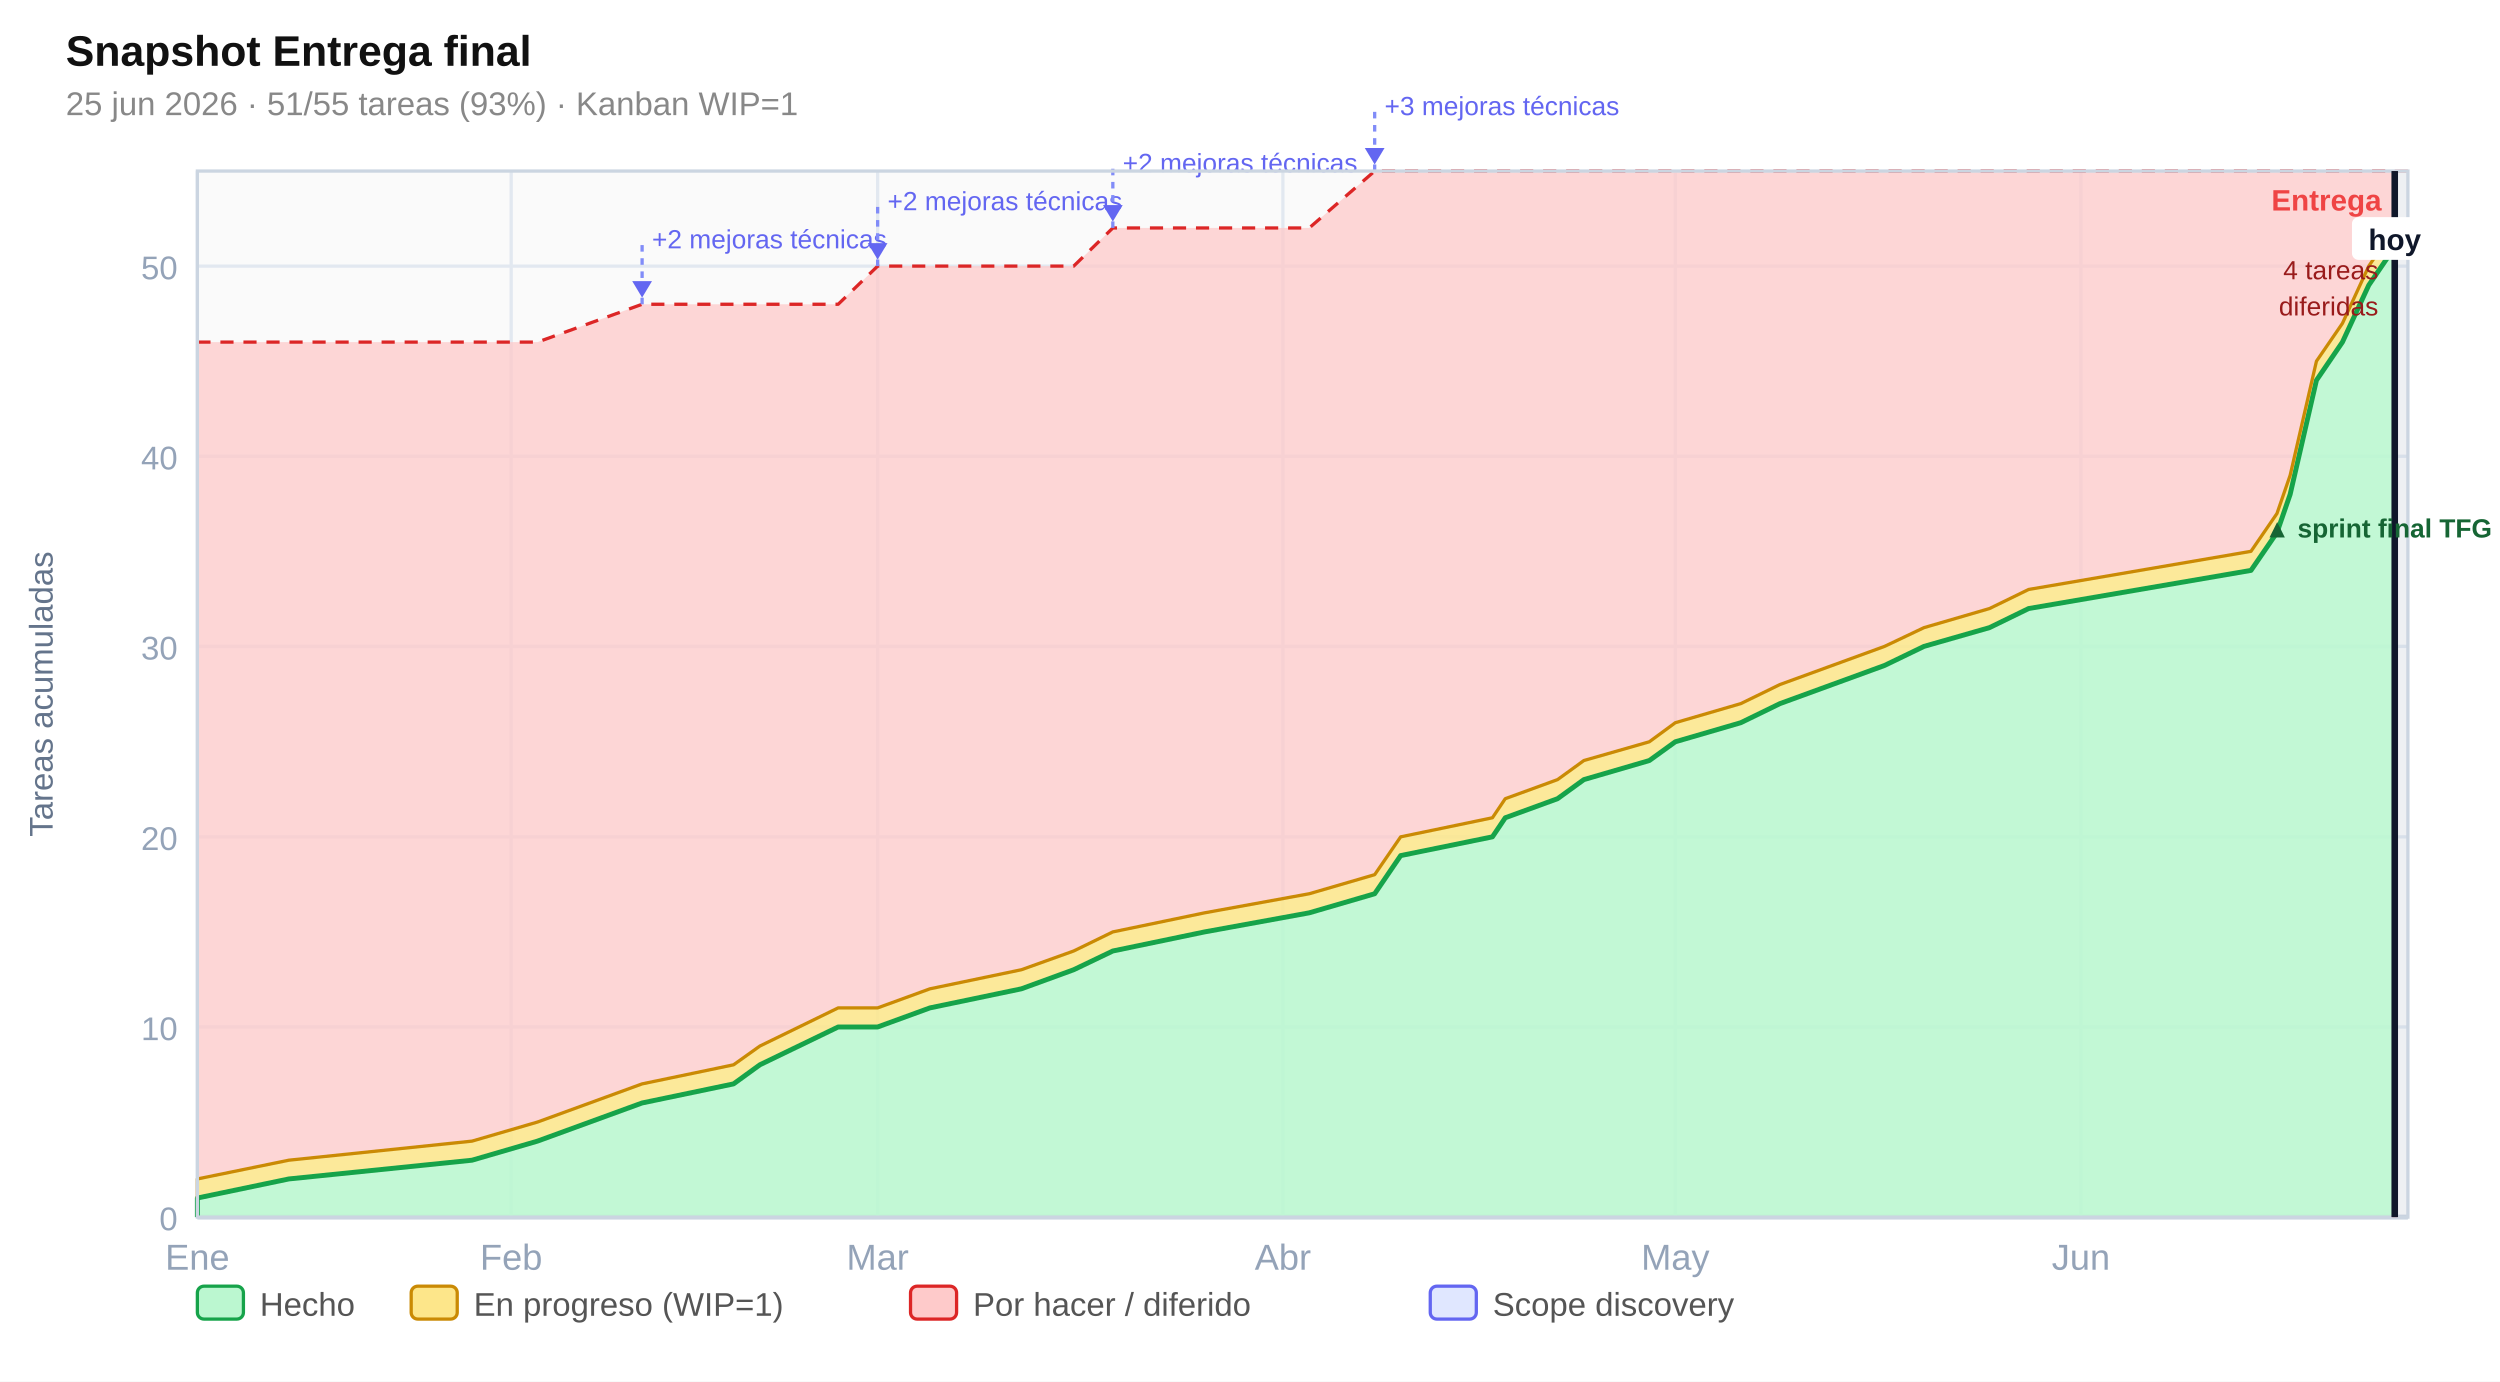
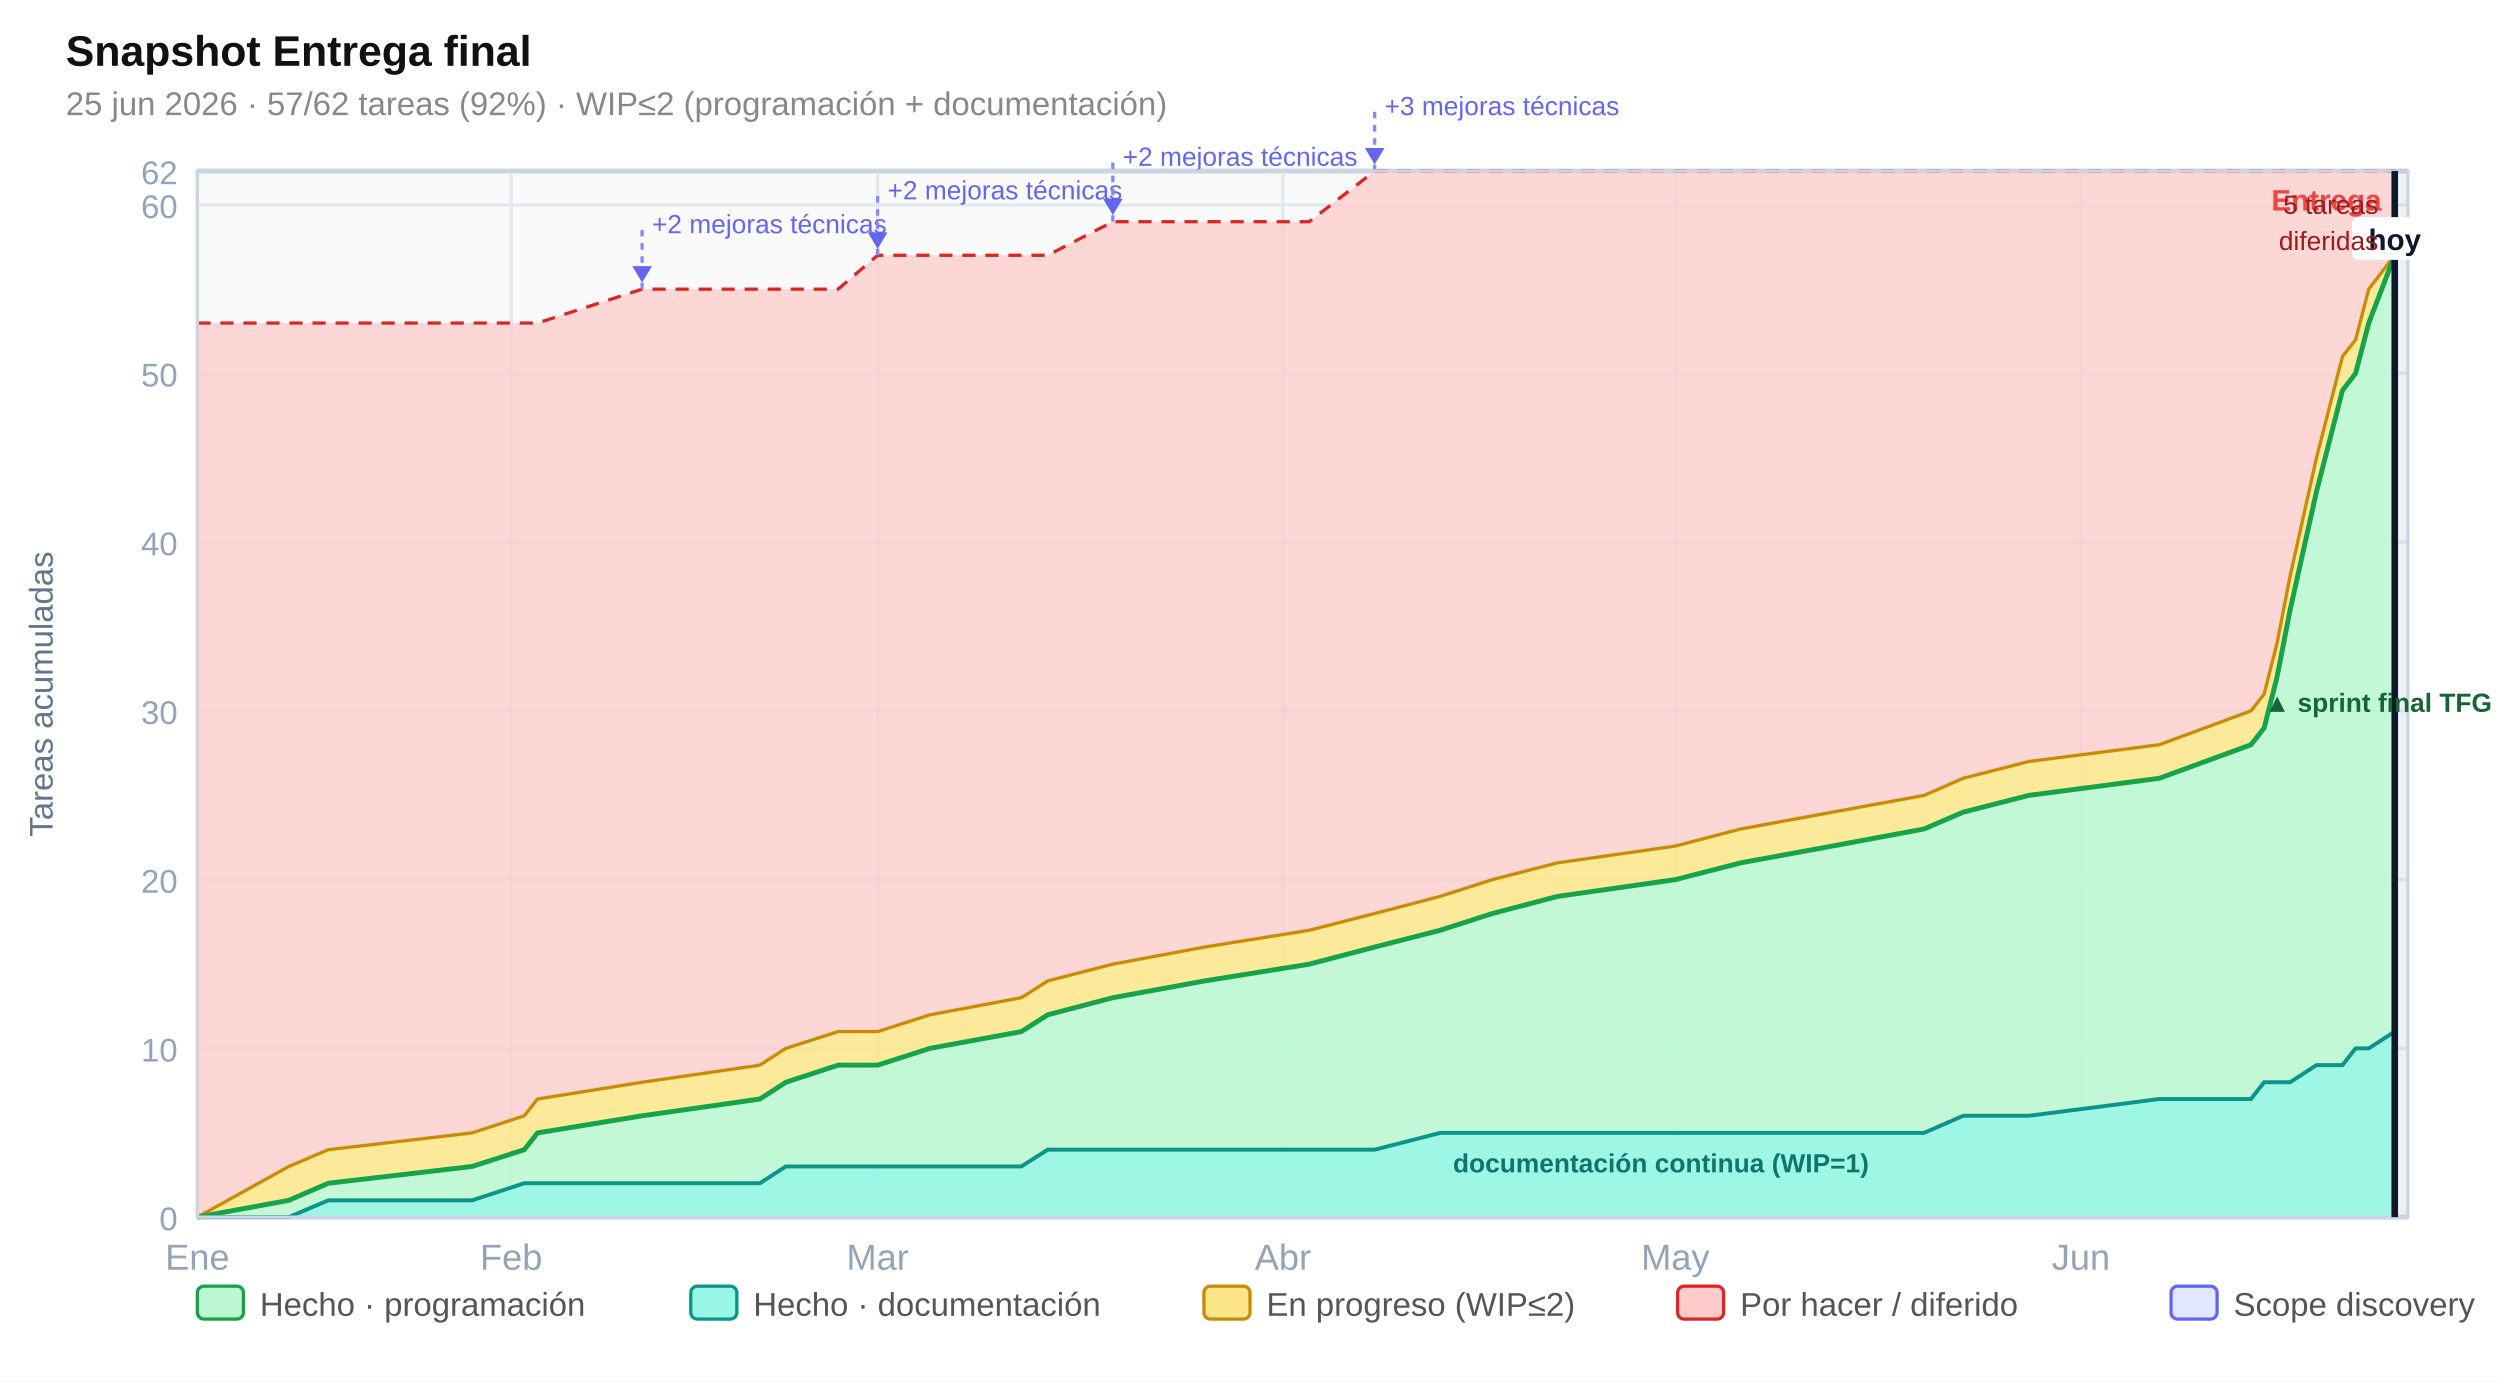
<svg xmlns="http://www.w3.org/2000/svg" viewBox="0 0 760 420" width="760" height="420">
  <defs>
    <style>text{font-family:-apple-system,BlinkMacSystemFont,"Segoe UI",Arial,sans-serif;}</style>
  </defs>
  <rect width="760" height="420" fill="#ffffff" />
  <rect x="60" y="52" width="672" height="318" fill="#FAFAFA" />
  <text x="20" y="20" font-size="13" font-weight="700" fill="#111111">Snapshot Entrega final</text>
-   <text x="20" y="35" font-size="10" fill="#888888">25 jun 2026  ·  51/55 tareas (93%)  ·  Kanban WIP=1</text>
+   <text x="20" y="35" font-size="10" fill="#888888">25 jun 2026  ·  57/62 tareas (92%)  ·  WIP≤2 (programación + documentación)</text>
  <line x1="60" y1="370.0" x2="732" y2="370.0" stroke="#CBD5E1" stroke-width="1.5" />
  <text x="54" y="374.0" font-size="10" text-anchor="end" fill="#94A3B8">0</text>
-   <line x1="60" y1="312.2" x2="732" y2="312.2" stroke="#E2E8F0" stroke-width="1" />
-   <text x="54" y="316.2" font-size="10" text-anchor="end" fill="#94A3B8">10</text>
-   <line x1="60" y1="254.4" x2="732" y2="254.4" stroke="#E2E8F0" stroke-width="1" />
-   <text x="54" y="258.4" font-size="10" text-anchor="end" fill="#94A3B8">20</text>
-   <line x1="60" y1="196.5" x2="732" y2="196.5" stroke="#E2E8F0" stroke-width="1" />
-   <text x="54" y="200.5" font-size="10" text-anchor="end" fill="#94A3B8">30</text>
-   <line x1="60" y1="138.7" x2="732" y2="138.7" stroke="#E2E8F0" stroke-width="1" />
-   <text x="54" y="142.7" font-size="10" text-anchor="end" fill="#94A3B8">40</text>
-   <line x1="60" y1="80.9" x2="732" y2="80.9" stroke="#E2E8F0" stroke-width="1" />
-   <text x="54" y="84.9" font-size="10" text-anchor="end" fill="#94A3B8">50</text>
+   <line x1="60" y1="318.7" x2="732" y2="318.7" stroke="#E2E8F0" stroke-width="1" />
+   <text x="54" y="322.7" font-size="10" text-anchor="end" fill="#94A3B8">10</text>
+   <line x1="60" y1="267.4" x2="732" y2="267.4" stroke="#E2E8F0" stroke-width="1" />
+   <text x="54" y="271.4" font-size="10" text-anchor="end" fill="#94A3B8">20</text>
+   <line x1="60" y1="216.1" x2="732" y2="216.1" stroke="#E2E8F0" stroke-width="1" />
+   <text x="54" y="220.1" font-size="10" text-anchor="end" fill="#94A3B8">30</text>
+   <line x1="60" y1="164.8" x2="732" y2="164.8" stroke="#E2E8F0" stroke-width="1" />
+   <text x="54" y="168.8" font-size="10" text-anchor="end" fill="#94A3B8">40</text>
+   <line x1="60" y1="113.5" x2="732" y2="113.5" stroke="#E2E8F0" stroke-width="1" />
+   <text x="54" y="117.5" font-size="10" text-anchor="end" fill="#94A3B8">50</text>
+   <line x1="60" y1="62.3" x2="732" y2="62.3" stroke="#E2E8F0" stroke-width="1" />
+   <text x="54" y="66.3" font-size="10" text-anchor="end" fill="#94A3B8">60</text>
+   <line x1="60" y1="52.0" x2="732" y2="52.0" stroke="#CBD5E1" stroke-width="1.5" />
+   <text x="54" y="56.0" font-size="10" text-anchor="end" fill="#94A3B8">62</text>
  <text x="16.0" y="211.0" font-size="10" fill="#64748B" text-anchor="middle" transform="rotate(-90,16.0,211.0)">Tareas acumuladas</text>
  <line x1="60.0" y1="52" x2="60.0" y2="370" stroke="#E2E8F0" stroke-width="1" />
  <text x="60.0" y="386" font-size="11" text-anchor="middle" fill="#94A3B8">Ene</text>
  <line x1="155.4" y1="52" x2="155.4" y2="370" stroke="#E2E8F0" stroke-width="1" />
  <text x="155.4" y="386" font-size="11" text-anchor="middle" fill="#94A3B8">Feb</text>
  <line x1="266.8" y1="52" x2="266.8" y2="370" stroke="#E2E8F0" stroke-width="1" />
  <text x="266.8" y="386" font-size="11" text-anchor="middle" fill="#94A3B8">Mar</text>
  <line x1="390.0" y1="52" x2="390.0" y2="370" stroke="#E2E8F0" stroke-width="1" />
  <text x="390.0" y="386" font-size="11" text-anchor="middle" fill="#94A3B8">Abr</text>
  <line x1="509.3" y1="52" x2="509.3" y2="370" stroke="#E2E8F0" stroke-width="1" />
  <text x="509.3" y="386" font-size="11" text-anchor="middle" fill="#94A3B8">May</text>
  <line x1="632.6" y1="52" x2="632.6" y2="370" stroke="#E2E8F0" stroke-width="1" />
  <text x="632.6" y="386" font-size="11" text-anchor="middle" fill="#94A3B8">Jun</text>
  <rect x="728.0" y="52" width="4.0" height="318" fill="#94A3B8" opacity="0.12" />
  <line x1="728.0" y1="52.0" x2="732.0" y2="52.0" stroke="#DC2626" stroke-width="1" stroke-dasharray="4,3" opacity="0.4" />
-   <polygon points="60.0,104.0 60.0,104.0 87.8,104.0 143.5,104.0 163.4,104.0 195.2,92.5 223.0,92.5 231.0,92.5 254.8,92.5 266.8,80.9 282.7,80.9 310.5,80.9 326.4,80.9 338.3,69.3 366.2,69.3 398.0,69.3 417.9,52.0 425.8,52.0 453.7,52.0 457.6,52.0 473.5,52.0 481.5,52.0 501.4,52.0 509.3,52.0 529.2,52.0 541.1,52.0 557.0,52.0 572.9,52.0 584.9,52.0 604.8,52.0 616.7,52.0 684.3,52.0 692.2,52.0 696.2,52.0 704.2,52.0 712.1,52.0 720.1,52.0 728.0,52.0 728.0,69.3 720.1,80.9 712.1,98.3 704.2,109.8 696.2,144.5 692.2,156.1 684.3,167.6 616.7,179.2 604.8,185.0 584.9,190.8 572.9,196.5 557.0,202.3 541.1,208.1 529.2,213.9 509.3,219.7 501.4,225.5 481.5,231.2 473.5,237.0 457.6,242.8 453.7,248.6 425.8,254.4 417.9,265.9 398.0,271.7 366.2,277.5 338.3,283.3 326.4,289.1 310.5,294.8 282.7,300.6 266.8,306.4 254.8,306.4 231.0,318.0 223.0,323.7 195.2,329.5 163.4,341.1 143.5,346.9 87.8,352.7 60.0,358.4 60.0,364.2" fill="#FECACA" opacity="0.75" />
-   <polygon points="60.0,364.2 60.0,358.4 87.8,352.7 143.5,346.9 163.4,341.1 195.2,329.5 223.0,323.7 231.0,318.0 254.8,306.4 266.8,306.4 282.7,300.6 310.5,294.8 326.4,289.1 338.3,283.3 366.2,277.5 398.0,271.7 417.9,265.9 425.8,254.4 453.7,248.6 457.6,242.8 473.5,237.0 481.5,231.2 501.4,225.5 509.3,219.7 529.2,213.9 541.1,208.1 557.0,202.3 572.9,196.5 584.9,190.8 604.8,185.0 616.7,179.2 684.3,167.6 692.2,156.1 696.2,144.5 704.2,109.8 712.1,98.3 720.1,80.9 728.0,69.3 728.0,75.1 720.1,86.7 712.1,104.0 704.2,115.6 696.2,150.3 692.2,161.9 684.3,173.4 616.7,185.0 604.8,190.8 584.9,196.5 572.9,202.3 557.0,208.1 541.1,213.9 529.2,219.7 509.3,225.5 501.4,231.2 481.5,237.0 473.5,242.8 457.6,248.6 453.7,254.4 425.8,260.1 417.9,271.7 398.0,277.5 366.2,283.3 338.3,289.1 326.4,294.8 310.5,300.6 282.7,306.4 266.8,312.2 254.8,312.2 231.0,323.7 223.0,329.5 195.2,335.3 163.4,346.9 143.5,352.7 87.8,358.4 60.0,364.2 60.0,370.0" fill="#FDE68A" opacity="0.85" />
-   <polygon points="60.0,370.0 60.0,364.2 87.8,358.4 143.5,352.7 163.4,346.9 195.2,335.3 223.0,329.5 231.0,323.7 254.8,312.2 266.8,312.2 282.7,306.4 310.5,300.6 326.4,294.8 338.3,289.1 366.2,283.3 398.0,277.5 417.9,271.7 425.8,260.1 453.7,254.4 457.6,248.6 473.5,242.8 481.5,237.0 501.4,231.2 509.3,225.5 529.2,219.7 541.1,213.9 557.0,208.1 572.9,202.3 584.9,196.5 604.8,190.8 616.7,185.0 684.3,173.4 692.2,161.9 696.2,150.3 704.2,115.6 712.1,104.0 720.1,86.7 728.0,75.1 728.0,370.0 720.1,370.0 712.1,370.0 704.2,370.0 696.2,370.0 692.2,370.0 684.3,370.0 616.7,370.0 604.8,370.0 584.9,370.0 572.9,370.0 557.0,370.0 541.1,370.0 529.2,370.0 509.3,370.0 501.4,370.0 481.5,370.0 473.5,370.0 457.6,370.0 453.7,370.0 425.8,370.0 417.9,370.0 398.0,370.0 366.2,370.0 338.3,370.0 326.4,370.0 310.5,370.0 282.7,370.0 266.8,370.0 254.8,370.0 231.0,370.0 223.0,370.0 195.2,370.0 163.4,370.0 143.5,370.0 87.8,370.0 60.0,370.0 60.0,370.0" fill="#BBF7D0" opacity="0.90" />
-   <polyline points="60.0,370.0 60.0,364.2 87.8,358.4 143.5,352.7 163.4,346.9 195.2,335.3 223.0,329.5 231.0,323.7 254.8,312.2 266.8,312.2 282.7,306.4 310.5,300.6 326.4,294.8 338.3,289.1 366.2,283.3 398.0,277.5 417.9,271.7 425.8,260.1 453.7,254.4 457.6,248.6 473.5,242.8 481.5,237.0 501.4,231.2 509.3,225.5 529.2,219.7 541.1,213.9 557.0,208.1 572.9,202.3 584.9,196.5 604.8,190.8 616.7,185.0 684.3,173.4 692.2,161.9 696.2,150.3 704.2,115.6 712.1,104.0 720.1,86.7 728.0,75.1" fill="none" stroke="#16A34A" stroke-width="1.5" stroke-linejoin="round" />
-   <polyline points="60.0,364.2 60.0,358.4 87.8,352.7 143.5,346.9 163.4,341.1 195.2,329.5 223.0,323.7 231.0,318.0 254.8,306.4 266.8,306.4 282.7,300.6 310.5,294.8 326.4,289.1 338.3,283.3 366.2,277.5 398.0,271.7 417.9,265.9 425.8,254.4 453.7,248.6 457.6,242.8 473.5,237.0 481.5,231.2 501.4,225.5 509.3,219.7 529.2,213.9 541.1,208.1 557.0,202.3 572.9,196.5 584.9,190.8 604.8,185.0 616.7,179.2 684.3,167.6 692.2,156.1 696.2,144.5 704.2,109.8 712.1,98.3 720.1,80.9 728.0,69.3" fill="none" stroke="#CA8A04" stroke-width="1" stroke-linejoin="round" />
-   <polyline points="60.0,104.0 60.0,104.0 87.8,104.0 143.5,104.0 163.4,104.0 195.2,92.5 223.0,92.5 231.0,92.5 254.8,92.5 266.8,80.9 282.7,80.9 310.5,80.9 326.4,80.9 338.3,69.3 366.2,69.3 398.0,69.3 417.9,52.0 425.8,52.0 453.7,52.0 457.6,52.0 473.5,52.0 481.5,52.0 501.4,52.0 509.3,52.0 529.2,52.0 541.1,52.0 557.0,52.0 572.9,52.0 584.9,52.0 604.8,52.0 616.7,52.0 684.3,52.0 692.2,52.0 696.2,52.0 704.2,52.0 712.1,52.0 720.1,52.0 728.0,52.0" fill="none" stroke="#DC2626" stroke-width="1" stroke-linejoin="round" stroke-dasharray="4,3" />
-   <line x1="195.2" y1="92.5" x2="195.2" y2="74.5" stroke="#818CF8" stroke-width="1" stroke-dasharray="2,2" />
-   <text x="198.2" y="75.5" font-size="8" fill="#6366F1">+2 mejoras técnicas</text>
-   <polygon points="195.2,90.473 192.2,85.473 198.2,85.473" fill="#6366F1" />
-   <line x1="266.8" y1="80.9" x2="266.8" y2="62.9" stroke="#818CF8" stroke-width="1" stroke-dasharray="2,2" />
-   <text x="269.8" y="63.9" font-size="8" fill="#6366F1">+2 mejoras técnicas</text>
-   <polygon points="266.8,78.909 263.8,73.909 269.8,73.909" fill="#6366F1" />
-   <line x1="338.3" y1="69.3" x2="338.3" y2="51.3" stroke="#818CF8" stroke-width="1" stroke-dasharray="2,2" />
-   <text x="341.3" y="52.3" font-size="8" fill="#6366F1">+2 mejoras técnicas</text>
-   <polygon points="338.3,67.345 335.3,62.345 341.3,62.345" fill="#6366F1" />
+   <polygon points="60.0,98.2 87.8,98.2 99.8,98.2 143.5,98.2 159.4,98.2 163.4,98.2 195.2,87.9 231.0,87.9 238.9,87.9 254.8,87.9 266.8,77.6 282.7,77.6 310.5,77.6 318.5,77.6 338.3,67.4 366.2,67.4 398.0,67.4 417.9,52.0 437.8,52.0 453.7,52.0 473.5,52.0 509.3,52.0 529.2,52.0 557.0,52.0 584.9,52.0 596.8,52.0 616.7,52.0 656.4,52.0 684.3,52.0 688.3,52.0 692.2,52.0 696.2,52.0 704.2,52.0 712.1,52.0 716.1,52.0 720.1,52.0 728.0,52.0 728.0,77.6 720.1,87.9 716.1,103.3 712.1,108.4 704.2,139.2 696.2,175.1 692.2,195.6 688.3,211.0 684.3,216.1 656.4,226.4 616.7,231.5 596.8,236.6 584.9,241.8 557.0,246.9 529.2,252.0 509.3,257.2 473.5,262.3 453.7,267.4 437.8,272.5 417.9,277.7 398.0,282.8 366.2,287.9 338.3,293.1 318.5,298.2 310.5,303.3 282.7,308.5 266.8,313.6 254.8,313.6 238.9,318.7 231.0,323.8 195.2,329.0 163.4,334.1 159.4,339.2 143.5,344.4 99.8,349.5 87.8,354.6 60.0,370.0" fill="#FECACA" opacity="0.75" />
+   <polygon points="60.0,370.0 87.8,354.6 99.8,349.5 143.5,344.4 159.4,339.2 163.4,334.1 195.2,329.0 231.0,323.8 238.9,318.7 254.8,313.6 266.8,313.6 282.7,308.5 310.5,303.3 318.5,298.2 338.3,293.1 366.2,287.9 398.0,282.8 417.9,277.7 437.8,272.5 453.7,267.4 473.5,262.3 509.3,257.2 529.2,252.0 557.0,246.9 584.9,241.8 596.8,236.6 616.7,231.5 656.4,226.4 684.3,216.1 688.3,211.0 692.2,195.6 696.2,175.1 704.2,139.2 712.1,108.4 716.1,103.3 720.1,87.9 728.0,77.6 728.0,77.6 720.1,98.2 716.1,113.5 712.1,118.7 704.2,149.5 696.2,185.4 692.2,205.9 688.3,221.3 684.3,226.4 656.4,236.6 616.7,241.8 596.8,246.9 584.9,252.0 557.0,257.2 529.2,262.3 509.3,267.4 473.5,272.5 453.7,277.7 437.8,282.8 417.9,287.9 398.0,293.1 366.2,298.2 338.3,303.3 318.5,308.5 310.5,313.6 282.7,318.7 266.8,323.8 254.8,323.8 238.9,329.0 231.0,334.1 195.2,339.2 163.4,344.4 159.4,349.5 143.5,354.6 99.8,359.7 87.8,364.9 60.0,370.0" fill="#FDE68A" opacity="0.85" />
+   <polygon points="60.0,370.0 87.8,364.9 99.8,359.7 143.5,354.6 159.4,349.5 163.4,344.4 195.2,339.2 231.0,334.1 238.9,329.0 254.8,323.8 266.8,323.8 282.7,318.7 310.5,313.6 318.5,308.5 338.3,303.3 366.2,298.2 398.0,293.1 417.9,287.9 437.8,282.8 453.7,277.7 473.5,272.5 509.3,267.4 529.2,262.3 557.0,257.2 584.9,252.0 596.8,246.9 616.7,241.8 656.4,236.6 684.3,226.4 688.3,221.3 692.2,205.9 696.2,185.4 704.2,149.5 712.1,118.7 716.1,113.5 720.1,98.2 728.0,77.6 728.0,313.6 720.1,318.7 716.1,318.7 712.1,323.8 704.2,323.8 696.2,329.0 692.2,329.0 688.3,329.0 684.3,334.1 656.4,334.1 616.7,339.2 596.8,339.2 584.9,344.4 557.0,344.4 529.2,344.4 509.3,344.4 473.5,344.4 453.7,344.4 437.8,344.4 417.9,349.5 398.0,349.5 366.2,349.5 338.3,349.5 318.5,349.5 310.5,354.6 282.7,354.6 266.8,354.6 254.8,354.6 238.9,354.6 231.0,359.7 195.2,359.7 163.4,359.7 159.4,359.7 143.5,364.9 99.8,364.9 87.8,370.0 60.0,370.0" fill="#BBF7D0" opacity="0.90" />
+   <polygon points="60.0,370.0 87.8,370.0 99.8,364.9 143.5,364.9 159.4,359.7 163.4,359.7 195.2,359.7 231.0,359.7 238.9,354.6 254.8,354.6 266.8,354.6 282.7,354.6 310.5,354.6 318.5,349.5 338.3,349.5 366.2,349.5 398.0,349.5 417.9,349.5 437.8,344.4 453.7,344.4 473.5,344.4 509.3,344.4 529.2,344.4 557.0,344.4 584.9,344.4 596.8,339.2 616.7,339.2 656.4,334.1 684.3,334.1 688.3,329.0 692.2,329.0 696.2,329.0 704.2,323.8 712.1,323.8 716.1,318.7 720.1,318.7 728.0,313.6 728.0,370.0 720.1,370.0 716.1,370.0 712.1,370.0 704.2,370.0 696.2,370.0 692.2,370.0 688.3,370.0 684.3,370.0 656.4,370.0 616.7,370.0 596.8,370.0 584.9,370.0 557.0,370.0 529.2,370.0 509.3,370.0 473.5,370.0 453.7,370.0 437.8,370.0 417.9,370.0 398.0,370.0 366.2,370.0 338.3,370.0 318.5,370.0 310.5,370.0 282.7,370.0 266.8,370.0 254.8,370.0 238.9,370.0 231.0,370.0 195.2,370.0 163.4,370.0 159.4,370.0 143.5,370.0 99.8,370.0 87.8,370.0 60.0,370.0" fill="#99F6E4" opacity="0.95" />
+   <polyline points="60.0,98.2 87.8,98.2 99.8,98.2 143.5,98.2 159.4,98.2 163.4,98.2 195.2,87.9 231.0,87.9 238.9,87.9 254.8,87.9 266.8,77.6 282.7,77.6 310.5,77.6 318.5,77.6 338.3,67.4 366.2,67.4 398.0,67.4 417.9,52.0 437.8,52.0 453.7,52.0 473.5,52.0 509.3,52.0 529.2,52.0 557.0,52.0 584.9,52.0 596.8,52.0 616.7,52.0 656.4,52.0 684.3,52.0 688.3,52.0 692.2,52.0 696.2,52.0 704.2,52.0 712.1,52.0 716.1,52.0 720.1,52.0 728.0,52.0" fill="none" stroke="#DC2626" stroke-width="1" stroke-linejoin="round" stroke-dasharray="4,3" />
+   <polyline points="60.0,370.0 87.8,354.6 99.8,349.5 143.5,344.4 159.4,339.2 163.4,334.1 195.2,329.0 231.0,323.8 238.9,318.7 254.8,313.6 266.8,313.6 282.7,308.5 310.5,303.3 318.5,298.2 338.3,293.1 366.2,287.9 398.0,282.8 417.9,277.7 437.8,272.5 453.7,267.4 473.5,262.3 509.3,257.2 529.2,252.0 557.0,246.9 584.9,241.8 596.8,236.6 616.7,231.5 656.4,226.4 684.3,216.1 688.3,211.0 692.2,195.6 696.2,175.1 704.2,139.2 712.1,108.4 716.1,103.3 720.1,87.9 728.0,77.6" fill="none" stroke="#CA8A04" stroke-width="1" stroke-linejoin="round" />
+   <polyline points="60.0,370.0 87.8,364.9 99.8,359.7 143.5,354.6 159.4,349.5 163.4,344.4 195.2,339.2 231.0,334.1 238.9,329.0 254.8,323.8 266.8,323.8 282.7,318.7 310.5,313.6 318.5,308.5 338.3,303.3 366.2,298.2 398.0,293.1 417.9,287.9 437.8,282.8 453.7,277.7 473.5,272.5 509.3,267.4 529.2,262.3 557.0,257.2 584.9,252.0 596.8,246.9 616.7,241.8 656.4,236.6 684.3,226.4 688.3,221.3 692.2,205.9 696.2,185.4 704.2,149.5 712.1,118.7 716.1,113.5 720.1,98.2 728.0,77.6" fill="none" stroke="#16A34A" stroke-width="1.5" stroke-linejoin="round" />
+   <polyline points="60.0,370.0 87.8,370.0 99.8,364.9 143.5,364.9 159.4,359.7 163.4,359.7 195.2,359.7 231.0,359.7 238.9,354.6 254.8,354.6 266.8,354.6 282.7,354.6 310.5,354.6 318.5,349.5 338.3,349.5 366.2,349.5 398.0,349.5 417.9,349.5 437.8,344.4 453.7,344.4 473.5,344.4 509.3,344.4 529.2,344.4 557.0,344.4 584.9,344.4 596.8,339.2 616.7,339.2 656.4,334.1 684.3,334.1 688.3,329.0 692.2,329.0 696.2,329.0 704.2,323.8 712.1,323.8 716.1,318.7 720.1,318.7 728.0,313.6" fill="none" stroke="#0D9488" stroke-width="1.2" stroke-linejoin="round" />
+   <line x1="195.2" y1="87.9" x2="195.2" y2="69.9" stroke="#818CF8" stroke-width="1" stroke-dasharray="2,2" />
+   <text x="198.2" y="70.9" font-size="8" fill="#6366F1">+2 mejoras técnicas</text>
+   <polygon points="195.2,85.903 192.2,80.903 198.2,80.903" fill="#6366F1" />
+   <line x1="266.8" y1="77.6" x2="266.8" y2="59.6" stroke="#818CF8" stroke-width="1" stroke-dasharray="2,2" />
+   <text x="269.8" y="60.6" font-size="8" fill="#6366F1">+2 mejoras técnicas</text>
+   <polygon points="266.8,75.645 263.8,70.645 269.8,70.645" fill="#6366F1" />
+   <line x1="338.3" y1="67.4" x2="338.3" y2="49.4" stroke="#818CF8" stroke-width="1" stroke-dasharray="2,2" />
+   <text x="341.3" y="50.4" font-size="8" fill="#6366F1">+2 mejoras técnicas</text>
+   <polygon points="338.3,65.387 335.3,60.387 341.3,60.387" fill="#6366F1" />
  <line x1="417.9" y1="52.0" x2="417.9" y2="34.0" stroke="#818CF8" stroke-width="1" stroke-dasharray="2,2" />
  <text x="420.9" y="35.0" font-size="8" fill="#6366F1">+3 mejoras técnicas</text>
  <polygon points="417.9,50.0 414.9,45.0 420.9,45.0" fill="#6366F1" />
+   <text x="441.7" y="356.4" font-size="8" fill="#0F766E" font-weight="600">documentación continua (WIP=1)</text>
  <rect x="60" y="52" width="672" height="318" fill="none" stroke="#CBD5E1" stroke-width="1" />
  <line x1="728.0" y1="52" x2="728.0" y2="370" stroke="#EF4444" stroke-width="1.5" stroke-dasharray="5,4" />
  <text x="724.0" y="64" font-size="9" text-anchor="end" fill="#EF4444" font-weight="600">Entrega</text>
  <line x1="728.0" y1="52" x2="728.0" y2="370" stroke="#0F172A" stroke-width="2" />
  <rect x="715.0" y="66" width="26" height="13" fill="#ffffff" rx="2" />
  <text x="728.0" y="76" font-size="9" text-anchor="middle" fill="#0F172A" font-weight="700">hoy</text>
-   <text x="688.3" y="163.4" font-size="8" fill="#166534" font-weight="600">▲ sprint final TFG</text>
-   <text x="723.0" y="84.9" font-size="8" text-anchor="end" fill="#991B1B">4 tareas</text>
-   <text x="723.0" y="95.9" font-size="8" text-anchor="end" fill="#991B1B">diferidas</text>
+   <text x="688.3" y="216.4" font-size="8" fill="#166534" font-weight="600">▲ sprint final TFG</text>
+   <text x="723.0" y="65.0" font-size="8" text-anchor="end" fill="#991B1B">5 tareas</text>
+   <text x="723.0" y="76.0" font-size="8" text-anchor="end" fill="#991B1B">diferidas</text>
  <rect x="60" y="391" width="14" height="10" fill="#BBF7D0" stroke="#16A34A" stroke-width="1" rx="2" />
-   <text x="79" y="400" font-size="10" fill="#555555">Hecho</text>
-   <rect x="125.0" y="391" width="14" height="10" fill="#FDE68A" stroke="#CA8A04" stroke-width="1" rx="2" />
-   <text x="144.0" y="400" font-size="10" fill="#555555">En progreso (WIP=1)</text>
-   <rect x="276.8" y="391" width="14" height="10" fill="#FECACA" stroke="#DC2626" stroke-width="1" rx="2" />
-   <text x="295.8" y="400" font-size="10" fill="#555555">Por hacer / diferido</text>
-   <rect x="434.8" y="391" width="14" height="10" fill="#E0E7FF" stroke="#6366F1" stroke-width="1" rx="2" />
-   <text x="453.8" y="400" font-size="10" fill="#555555">Scope discovery</text>
+   <text x="79" y="400" font-size="10" fill="#555555">Hecho · programación</text>
+   <rect x="210.0" y="391" width="14" height="10" fill="#99F6E4" stroke="#0D9488" stroke-width="1" rx="2" />
+   <text x="229.0" y="400" font-size="10" fill="#555555">Hecho · documentación</text>
+   <rect x="366.0" y="391" width="14" height="10" fill="#FDE68A" stroke="#CA8A04" stroke-width="1" rx="2" />
+   <text x="385.0" y="400" font-size="10" fill="#555555">En progreso (WIP≤2)</text>
+   <rect x="510.0" y="391" width="14" height="10" fill="#FECACA" stroke="#DC2626" stroke-width="1" rx="2" />
+   <text x="529.0" y="400" font-size="10" fill="#555555">Por hacer / diferido</text>
+   <rect x="660.0" y="391" width="14" height="10" fill="#E0E7FF" stroke="#6366F1" stroke-width="1" rx="2" />
+   <text x="679.0" y="400" font-size="10" fill="#555555">Scope discovery</text>
</svg>
